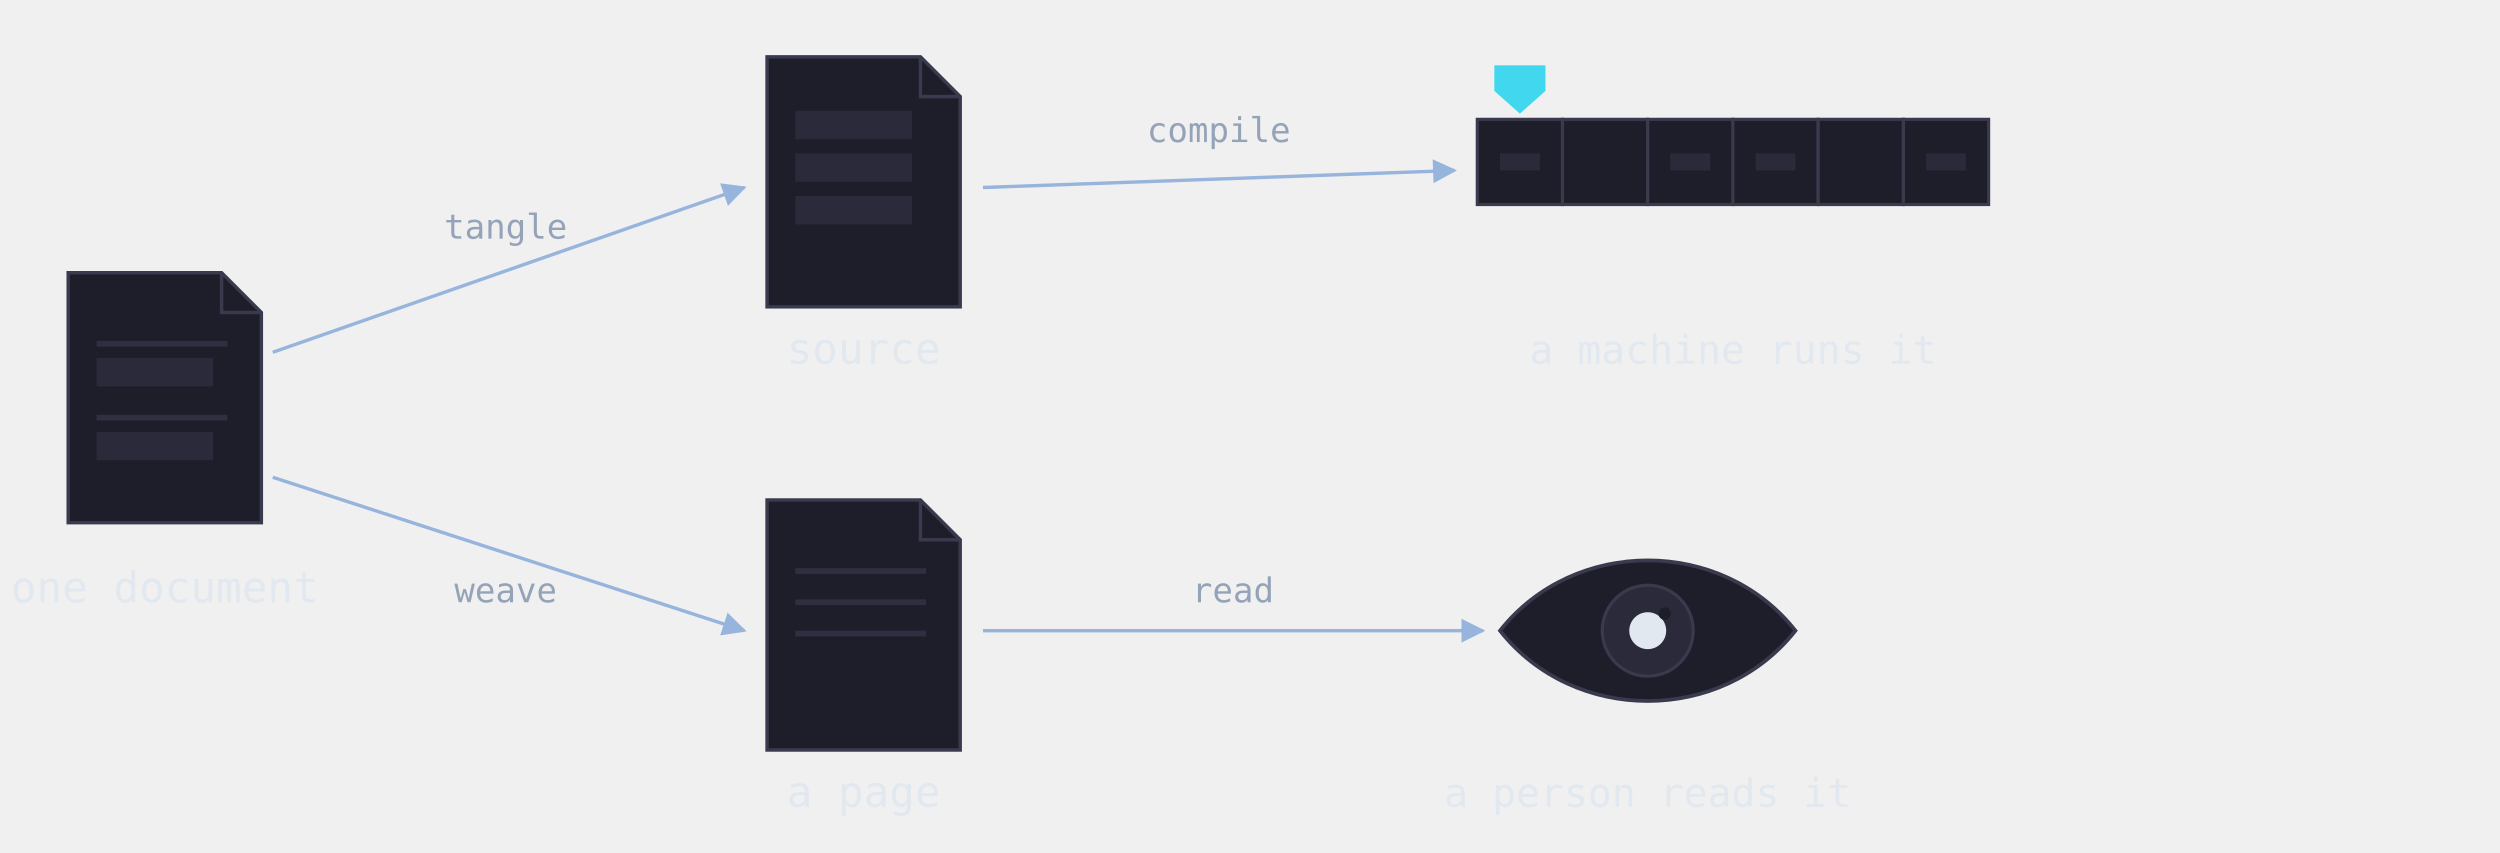
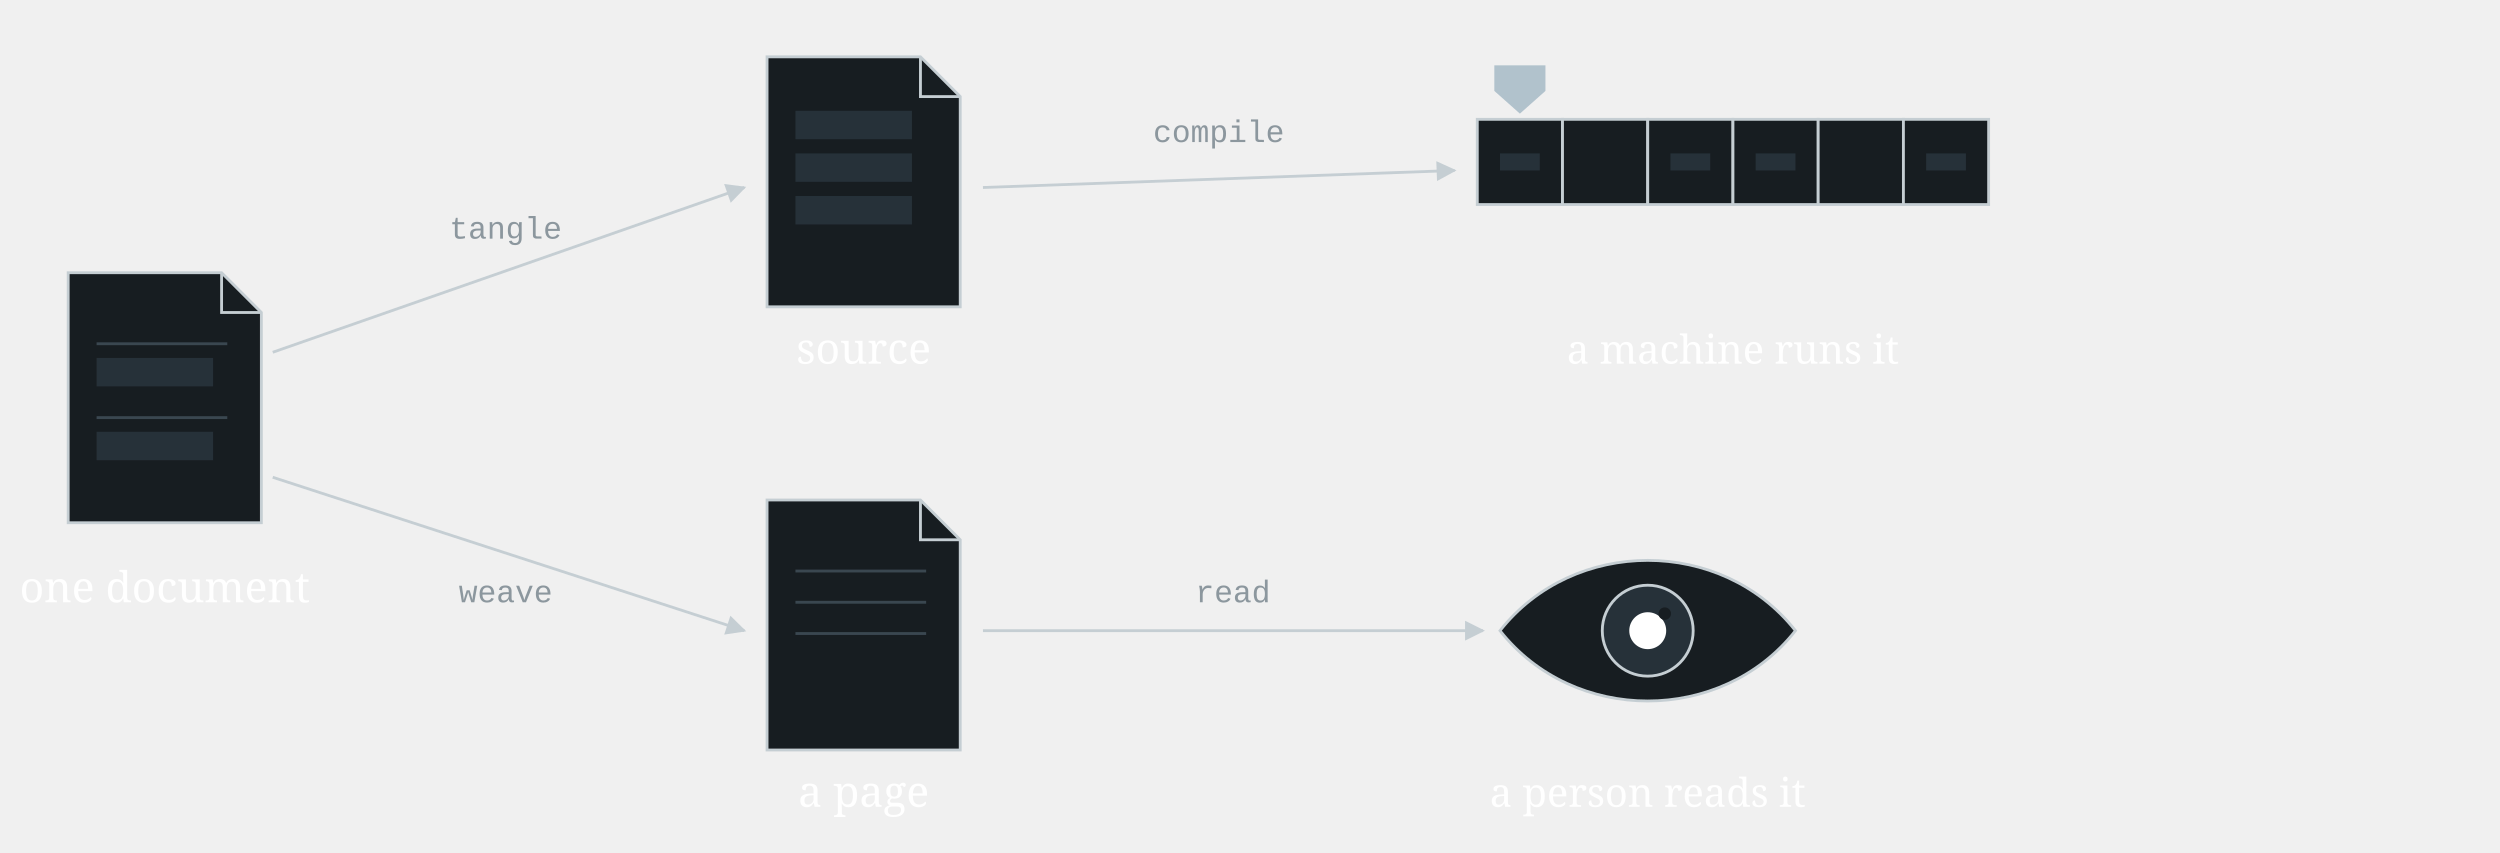
<svg xmlns="http://www.w3.org/2000/svg" viewBox="0 0 880 300" width="880" height="300" role="img" aria-label="one document tangles to source which a machine runs, and weaves to a page which a person reads">
  <defs>
    <marker id="a" viewBox="0 0 10 10" refX="9" refY="5" markerWidth="7" markerHeight="7" orient="auto-start-reverse">
-       <path d="M0,0 L10,5 L0,10 z" fill="#96b4dc" />
+       <path d="M0,0 L10,5 L0,10 z" fill="#c5ced3" />
    </marker>
  </defs>
-   <g font-family="ui-monospace,'IBM Plex Mono',Menlo,monospace">
-     <path d="M24,96 h54 l14,14 v74 h-68 z" fill="#1e1e2a" stroke="#3a3a4e" stroke-width="1.2" />
-     <path d="M78,96 v14 h14" fill="none" stroke="#3a3a4e" stroke-width="1.2" />
-     <line x1="34" y1="121" x2="80" y2="121" stroke="#2f2f42" stroke-width="2" />
-     <rect x="34" y="126" width="41" height="10" fill="#2a2a3a" />
-     <line x1="34" y1="147" x2="80" y2="147" stroke="#2f2f42" stroke-width="2" />
-     <rect x="34" y="152" width="41" height="10" fill="#2a2a3a" />
-     <text x="58" y="212" text-anchor="middle" font-size="15" fill="#e2e8f0">one document</text>
-     <path d="M270,20 h54 l14,14 v74 h-68 z" fill="#1e1e2a" stroke="#3a3a4e" stroke-width="1.2" />
-     <path d="M324,20 v14 h14" fill="none" stroke="#3a3a4e" stroke-width="1.2" />
-     <rect x="280" y="39" width="41" height="10" fill="#2a2a3a" />
-     <rect x="280" y="54" width="41" height="10" fill="#2a2a3a" />
-     <rect x="280" y="69" width="41" height="10" fill="#2a2a3a" />
-     <text x="304" y="128" text-anchor="middle" font-size="15" fill="#e2e8f0">source</text>
-     <path d="M270,176 h54 l14,14 v74 h-68 z" fill="#1e1e2a" stroke="#3a3a4e" stroke-width="1.2" />
-     <path d="M324,176 v14 h14" fill="none" stroke="#3a3a4e" stroke-width="1.2" />
-     <line x1="280" y1="201" x2="326" y2="201" stroke="#2f2f42" stroke-width="2" />
-     <line x1="280" y1="212" x2="326" y2="212" stroke="#2f2f42" stroke-width="2" />
-     <line x1="280" y1="223" x2="326" y2="223" stroke="#2f2f42" stroke-width="2" />
-     <text x="304" y="284" text-anchor="middle" font-size="15" fill="#e2e8f0">a page</text>
-     <line x1="96" y1="124" x2="262" y2="66" stroke="#96b4dc" stroke-width="1.2" marker-end="url(#a)" />
-     <text x="178" y="84" text-anchor="middle" font-size="12" fill="#94a3b8">tangle</text>
-     <line x1="96" y1="168" x2="262" y2="222" stroke="#96b4dc" stroke-width="1.2" marker-end="url(#a)" />
-     <text x="178" y="212" text-anchor="middle" font-size="12" fill="#94a3b8">weave</text>
-     <rect x="520" y="42" width="30" height="30" fill="#1e1e2a" stroke="#3a3a4e" stroke-width="1.1" />
-     <rect x="528" y="54" width="14" height="6" fill="#2a2a3a" />
-     <rect x="550" y="42" width="30" height="30" fill="#1e1e2a" stroke="#3a3a4e" stroke-width="1.1" />
-     <rect x="580" y="42" width="30" height="30" fill="#1e1e2a" stroke="#3a3a4e" stroke-width="1.1" />
-     <rect x="588" y="54" width="14" height="6" fill="#2a2a3a" />
-     <rect x="610" y="42" width="30" height="30" fill="#1e1e2a" stroke="#3a3a4e" stroke-width="1.1" />
-     <rect x="618" y="54" width="14" height="6" fill="#2a2a3a" />
-     <rect x="640" y="42" width="30" height="30" fill="#1e1e2a" stroke="#3a3a4e" stroke-width="1.1" />
-     <rect x="670" y="42" width="30" height="30" fill="#1e1e2a" stroke="#3a3a4e" stroke-width="1.1" />
-     <rect x="678" y="54" width="14" height="6" fill="#2a2a3a" />
+   <g font-family="Baskervville,Baskerville,'Iowan Old Style','EB Garamond',Georgia,serif">
+     <path d="M24,96 h54 l14,14 v74 h-68 z" fill="#171d21" stroke="#c5ced3" stroke-width="1" />
+     <path d="M78,96 v14 h14" fill="none" stroke="#c5ced3" stroke-width="1" />
+     <line x1="34" y1="121" x2="80" y2="121" stroke="#3a4750" stroke-width="1" />
+     <rect x="34" y="126" width="41" height="10" fill="#263139" />
+     <line x1="34" y1="147" x2="80" y2="147" stroke="#3a4750" stroke-width="1" />
+     <rect x="34" y="152" width="41" height="10" fill="#263139" />
+     <text x="58" y="212" text-anchor="middle" font-size="15" fill="#ffffff">one document</text>
+     <path d="M270,20 h54 l14,14 v74 h-68 z" fill="#171d21" stroke="#c5ced3" stroke-width="1" />
+     <path d="M324,20 v14 h14" fill="none" stroke="#c5ced3" stroke-width="1" />
+     <rect x="280" y="39" width="41" height="10" fill="#263139" />
+     <rect x="280" y="54" width="41" height="10" fill="#263139" />
+     <rect x="280" y="69" width="41" height="10" fill="#263139" />
+     <text x="304" y="128" text-anchor="middle" font-size="15" fill="#ffffff">source</text>
+     <path d="M270,176 h54 l14,14 v74 h-68 z" fill="#171d21" stroke="#c5ced3" stroke-width="1" />
+     <path d="M324,176 v14 h14" fill="none" stroke="#c5ced3" stroke-width="1" />
+     <line x1="280" y1="201" x2="326" y2="201" stroke="#3a4750" stroke-width="1" />
+     <line x1="280" y1="212" x2="326" y2="212" stroke="#3a4750" stroke-width="1" />
+     <line x1="280" y1="223" x2="326" y2="223" stroke="#3a4750" stroke-width="1" />
+     <text x="304" y="284" text-anchor="middle" font-size="15" fill="#ffffff">a page</text>
+     <line x1="96" y1="124" x2="262" y2="66" stroke="#c5ced3" stroke-width="1" marker-end="url(#a)" />
+     <text x="178" y="84" text-anchor="middle" font-size="11" fill="#8c979e" font-family="'IBM Plex Mono','SFMono-Regular',Consolas,'Liberation Mono',monospace">tangle</text>
+     <line x1="96" y1="168" x2="262" y2="222" stroke="#c5ced3" stroke-width="1" marker-end="url(#a)" />
+     <text x="178" y="212" text-anchor="middle" font-size="11" fill="#8c979e" font-family="'IBM Plex Mono','SFMono-Regular',Consolas,'Liberation Mono',monospace">weave</text>
+     <rect x="520" y="42" width="30" height="30" fill="#171d21" stroke="#c5ced3" stroke-width="1" />
+     <rect x="528" y="54" width="14" height="6" fill="#263139" />
+     <rect x="550" y="42" width="30" height="30" fill="#171d21" stroke="#c5ced3" stroke-width="1" />
+     <rect x="580" y="42" width="30" height="30" fill="#171d21" stroke="#c5ced3" stroke-width="1" />
+     <rect x="588" y="54" width="14" height="6" fill="#263139" />
+     <rect x="610" y="42" width="30" height="30" fill="#171d21" stroke="#c5ced3" stroke-width="1" />
+     <rect x="618" y="54" width="14" height="6" fill="#263139" />
+     <rect x="640" y="42" width="30" height="30" fill="#171d21" stroke="#c5ced3" stroke-width="1" />
+     <rect x="670" y="42" width="30" height="30" fill="#171d21" stroke="#c5ced3" stroke-width="1" />
+     <rect x="678" y="54" width="14" height="6" fill="#263139" />
    <g>
-       <path d="M526.0,23 h18 v9 l-9,8 l-9,-8 z" fill="#22d3ee" opacity="0.85" />
+       <path d="M526.0,23 h18 v9 l-9,8 l-9,-8 z" fill="#a6bac6" opacity="0.85" />
      <animateTransform attributeName="transform" type="translate" calcMode="discrete" values="0,0;30,0;60,0;90,0;120,0;150,0;120,0;90,0;60,0;30,0" dur="6s" repeatCount="indefinite" />
    </g>
-     <line x1="346" y1="66" x2="512" y2="60" stroke="#96b4dc" stroke-width="1.2" marker-end="url(#a)" />
-     <text x="429" y="50" text-anchor="middle" font-size="12" fill="#94a3b8">compile</text>
-     <text x="610.0" y="128" text-anchor="middle" font-size="14" fill="#e2e8f0">a machine runs it</text>
-     <path d="M528,222 C554,189 606,189 632,222 C606,255 554,255 528,222 Z" fill="#1e1e2a" stroke="#3a3a4e" stroke-width="1.3" />
-     <circle cx="580" cy="222" r="16" fill="#2a2a3a" stroke="#3a3a4e" stroke-width="1.1" />
-     <circle cx="580" cy="222" r="6.5" fill="#e2e8f0" />
-     <circle cx="586" cy="216" r="2.2" fill="#1e1e2a" />
-     <line x1="346" y1="222" x2="522" y2="222" stroke="#96b4dc" stroke-width="1.2" marker-end="url(#a)" />
-     <text x="434" y="212" text-anchor="middle" font-size="12" fill="#94a3b8">read</text>
-     <text x="580" y="284" text-anchor="middle" font-size="14" fill="#e2e8f0">a person reads it</text>
+     <line x1="346" y1="66" x2="512" y2="60" stroke="#c5ced3" stroke-width="1" marker-end="url(#a)" />
+     <text x="429" y="50" text-anchor="middle" font-size="11" fill="#8c979e" font-family="'IBM Plex Mono','SFMono-Regular',Consolas,'Liberation Mono',monospace">compile</text>
+     <text x="610.0" y="128" text-anchor="middle" font-size="14" fill="#ffffff">a machine runs it</text>
+     <path d="M528,222 C554,189 606,189 632,222 C606,255 554,255 528,222 Z" fill="#171d21" stroke="#c5ced3" stroke-width="1" />
+     <circle cx="580" cy="222" r="16" fill="#263139" stroke="#c5ced3" stroke-width="1" />
+     <circle cx="580" cy="222" r="6.5" fill="#ffffff" />
+     <circle cx="586" cy="216" r="2.2" fill="#171d21" />
+     <line x1="346" y1="222" x2="522" y2="222" stroke="#c5ced3" stroke-width="1" marker-end="url(#a)" />
+     <text x="434" y="212" text-anchor="middle" font-size="11" fill="#8c979e" font-family="'IBM Plex Mono','SFMono-Regular',Consolas,'Liberation Mono',monospace">read</text>
+     <text x="580" y="284" text-anchor="middle" font-size="14" fill="#ffffff">a person reads it</text>
  </g>
</svg>
